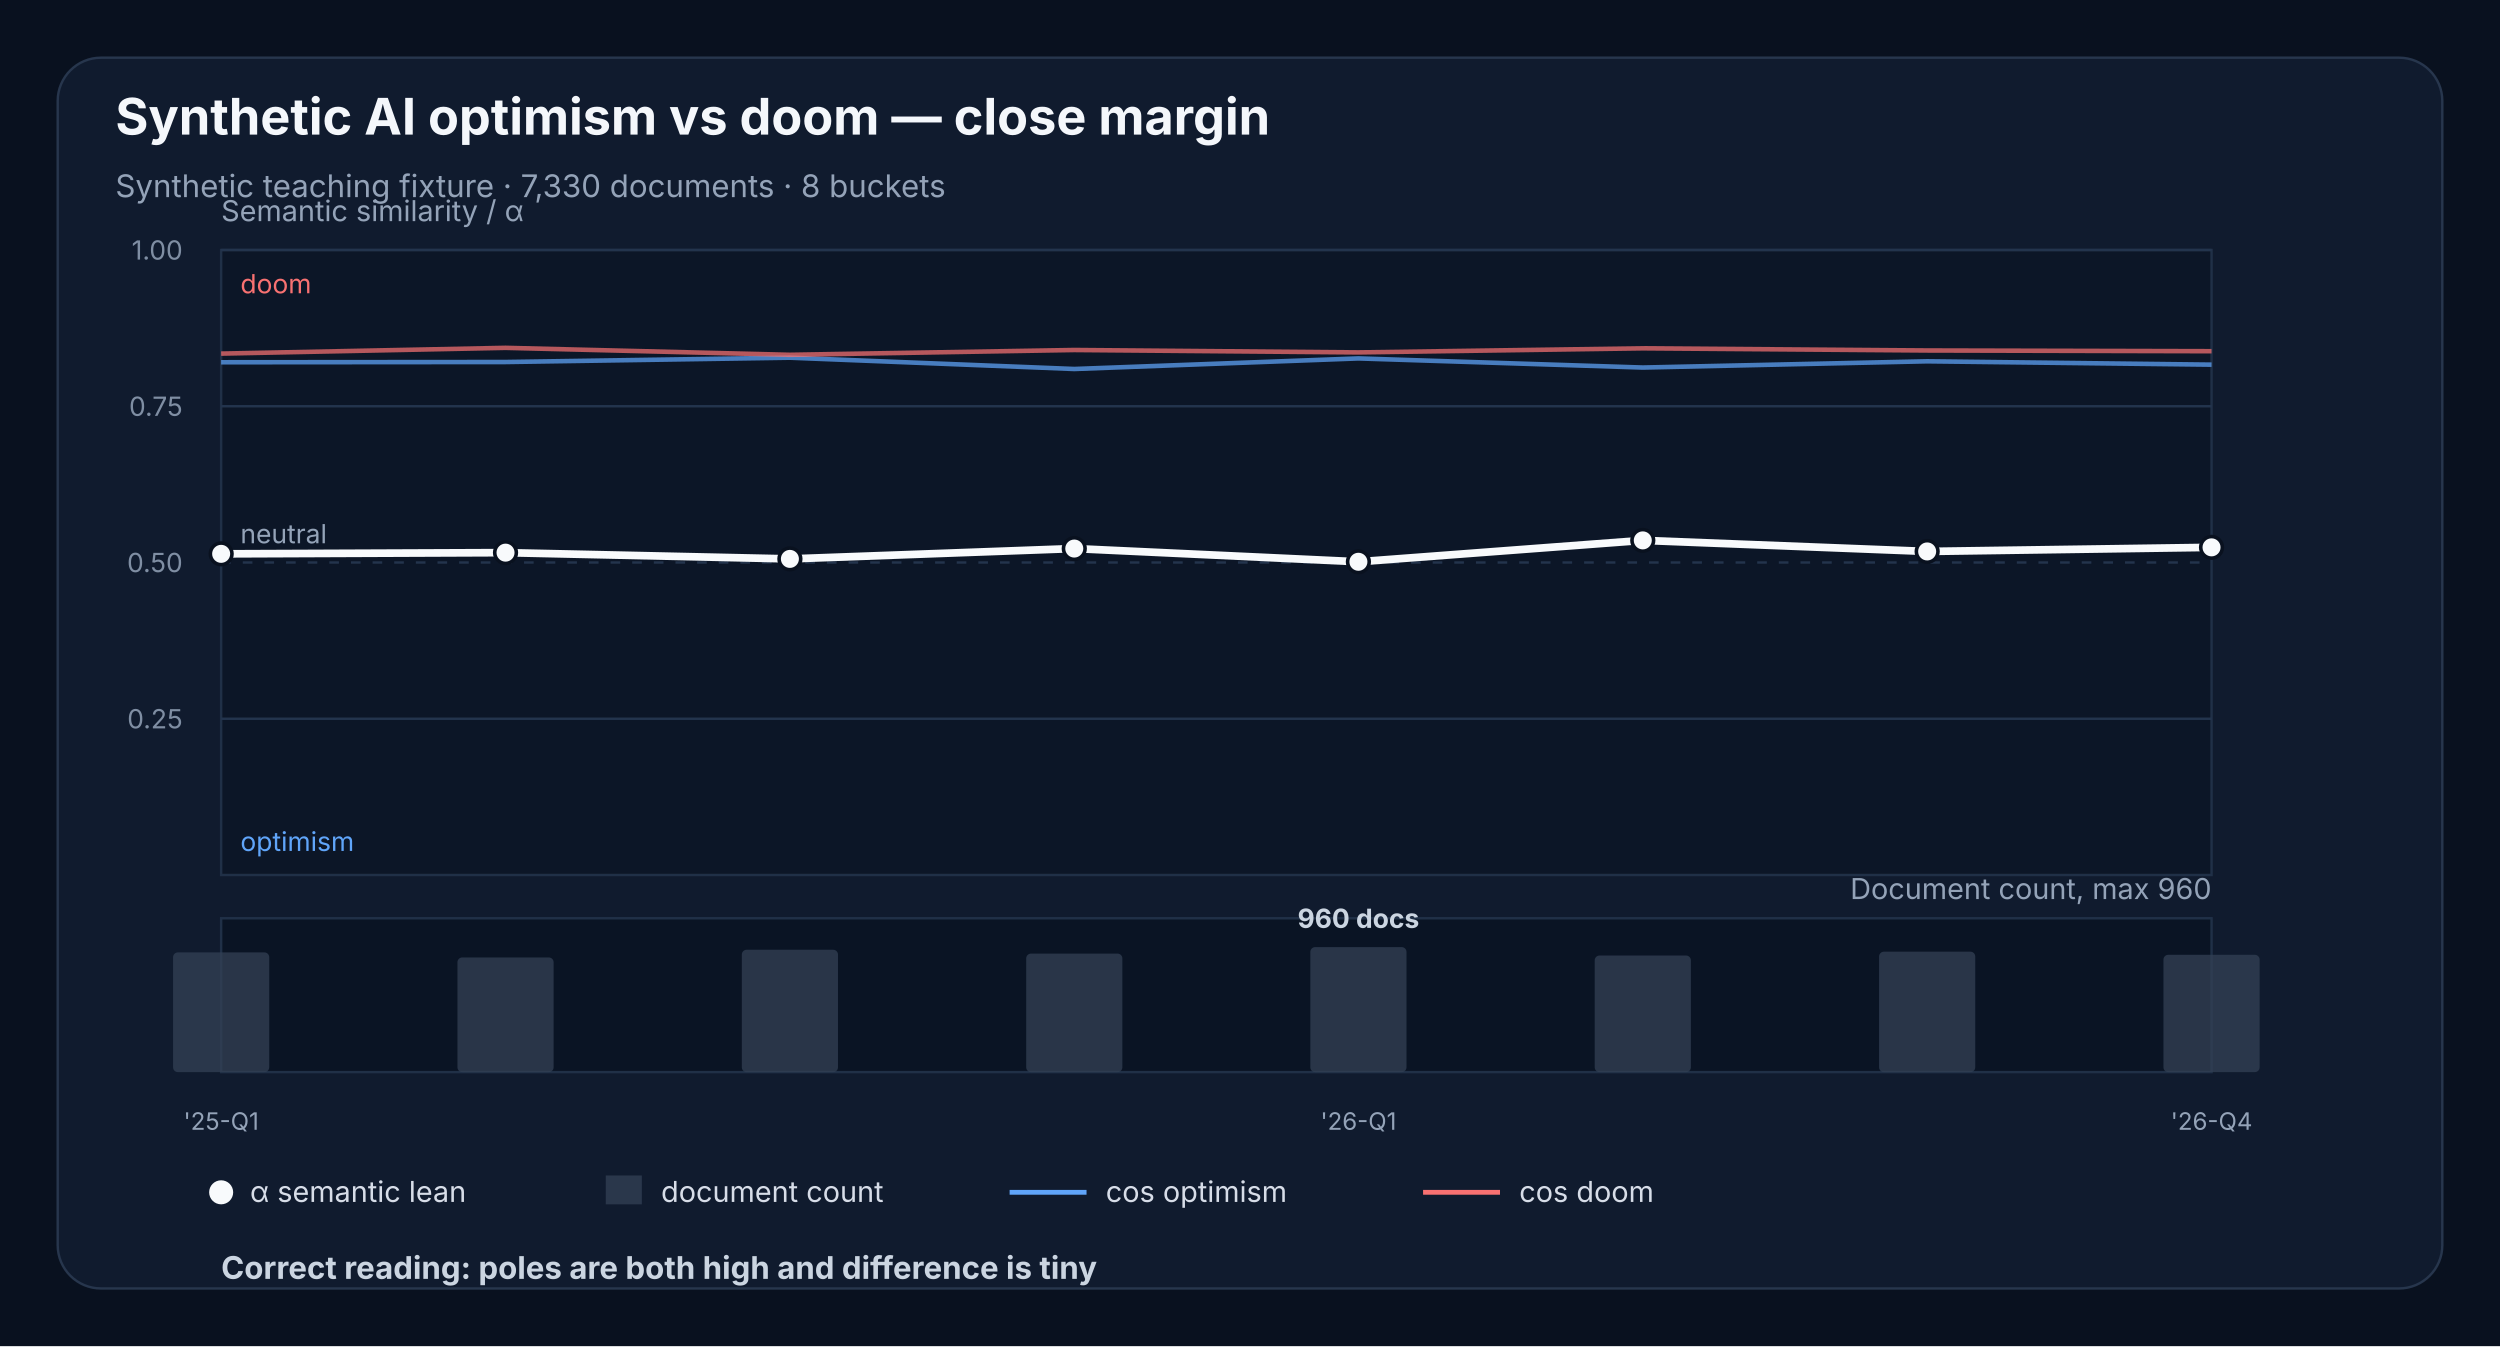
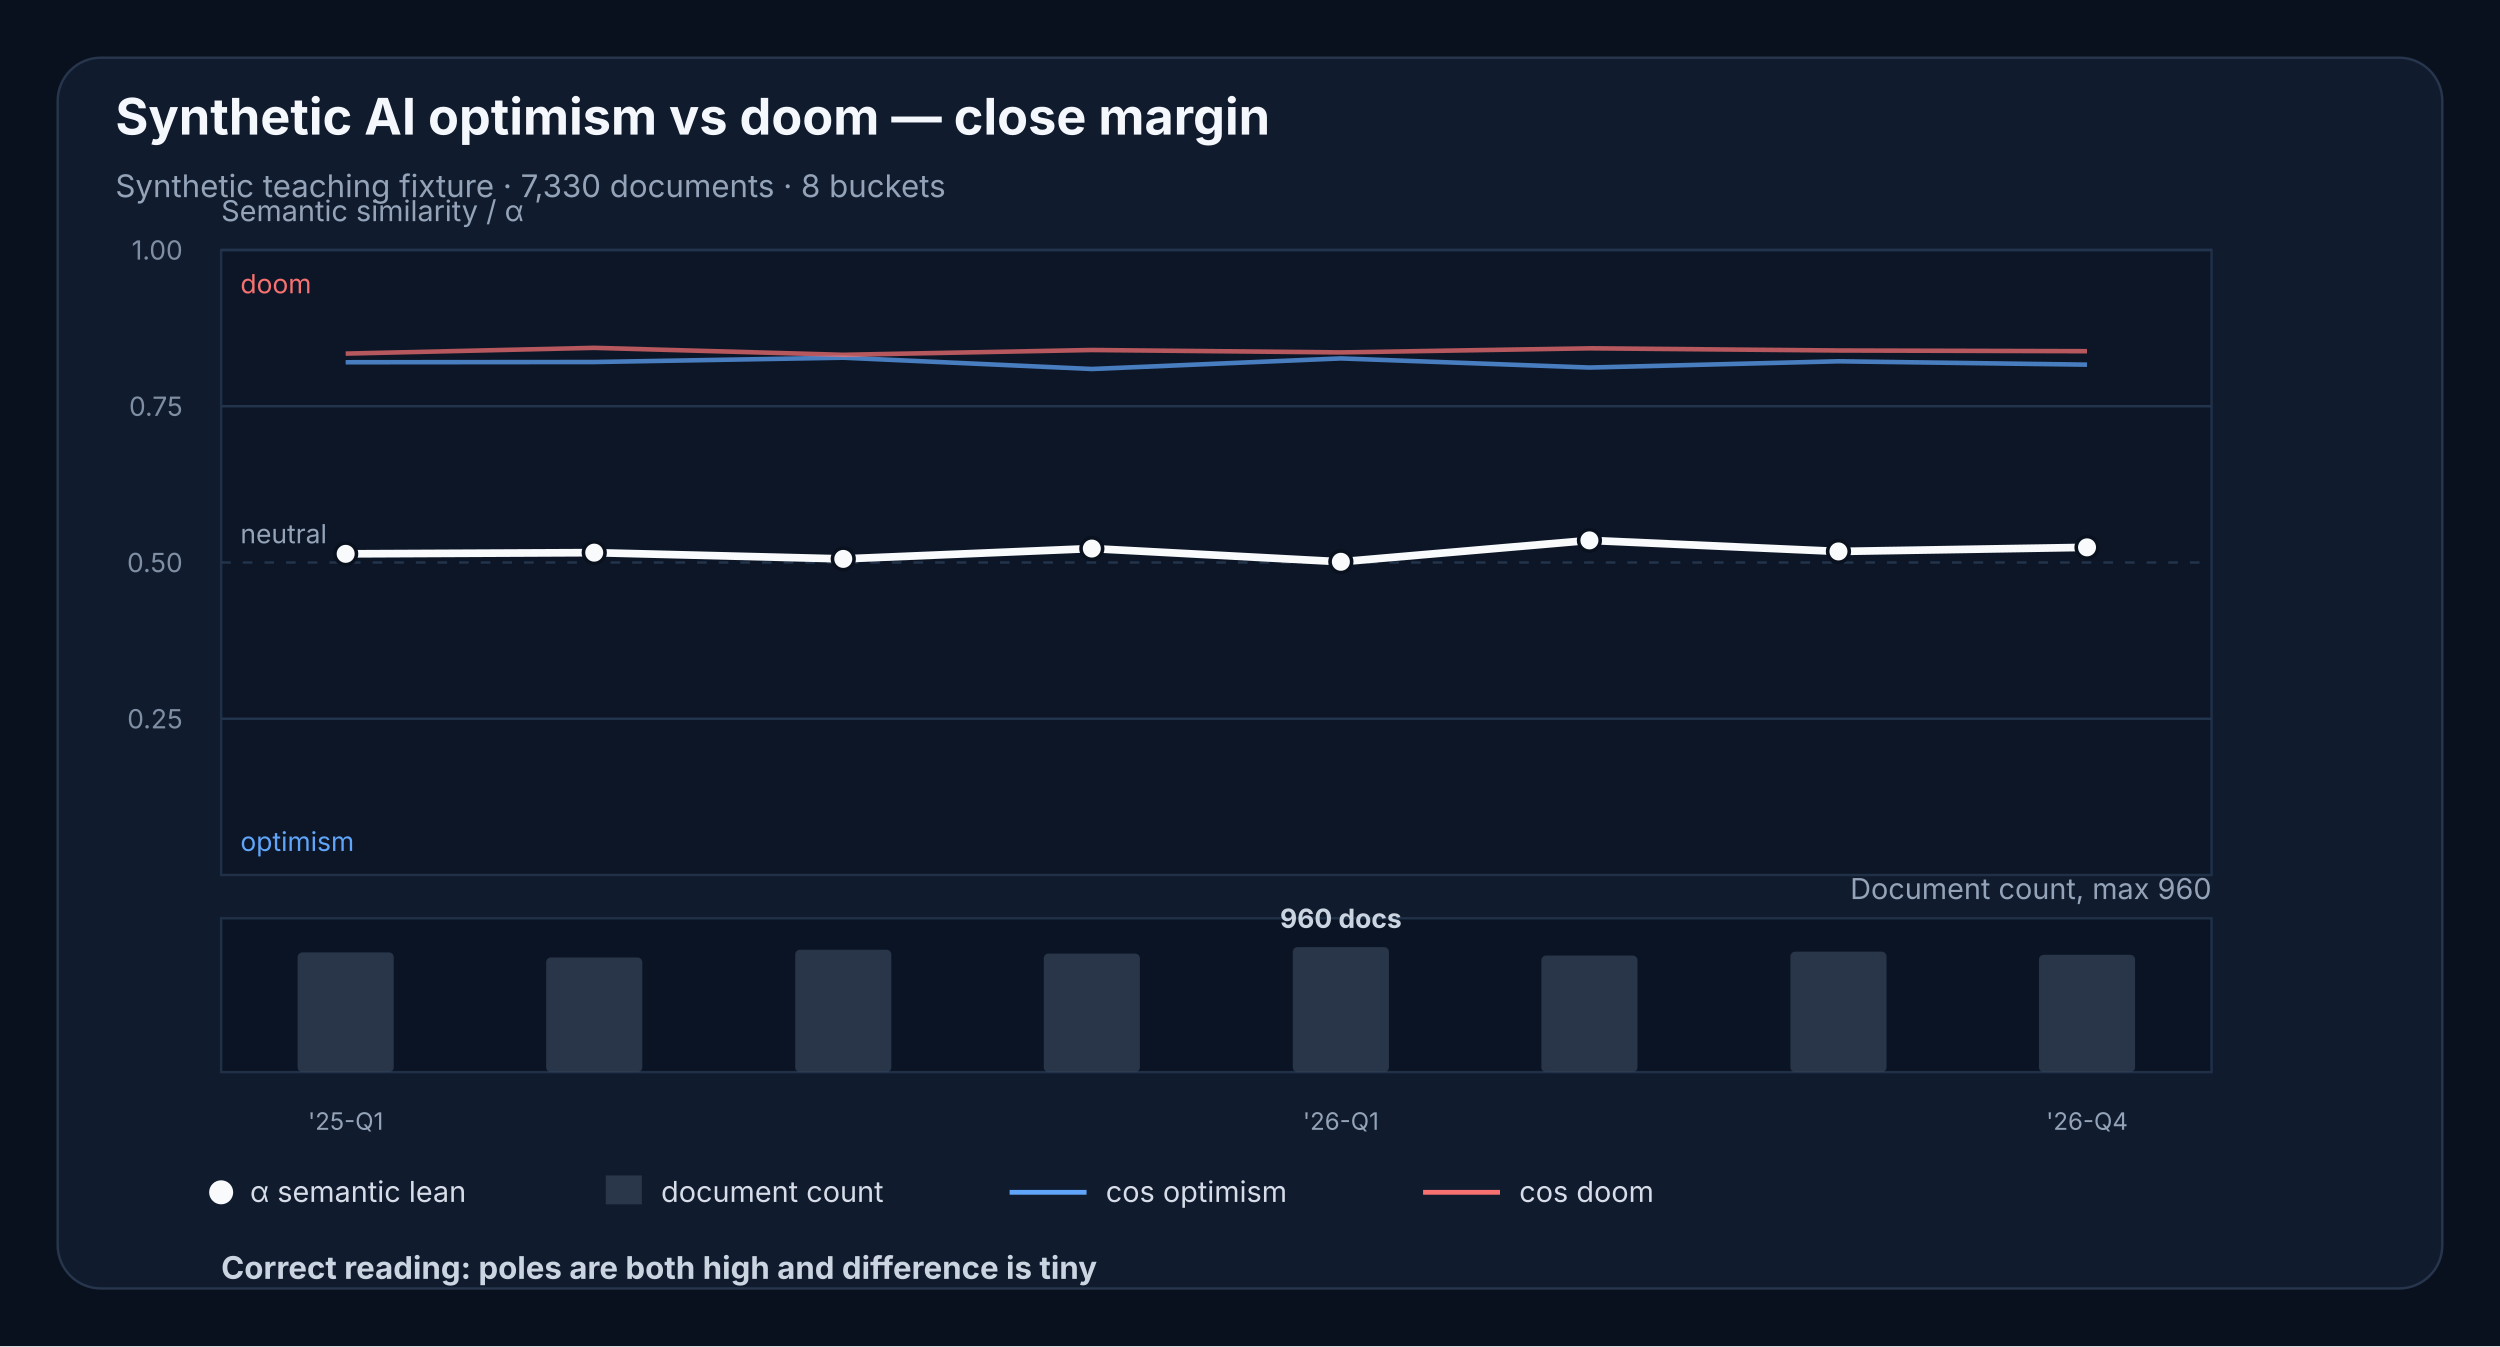
<svg xmlns="http://www.w3.org/2000/svg" width="1040" height="560" viewBox="0 0 1040 560" role="img" aria-label="Semantic trend teaching chart for close-margin">
  <rect width="100%" height="100%" fill="#09111f" />
  <rect x="24" y="24" width="992" height="512" rx="18" fill="#101b2e" stroke="#27364d" />
  <text x="48.0" y="56.0" fill="#f4f7fb" font-family="Inter, -apple-system, BlinkMacSystemFont, Segoe UI, sans-serif" font-size="21" font-weight="700" text-anchor="start">Synthetic AI optimism vs doom — close margin</text>
  <text x="48.0" y="82.0" fill="#94a3b8" font-family="Inter, -apple-system, BlinkMacSystemFont, Segoe UI, sans-serif" font-size="13" font-weight="400" text-anchor="start">Synthetic teaching fixture · 7,330 documents · 8 buckets</text>
  <rect x="92" y="104" width="828" height="260" fill="#0c1627" stroke="#203047" />
  <rect x="92" y="382" width="828" height="64" fill="#0a1424" stroke="#203047" />
  <text x="92.0" y="92.0" fill="#94a3b8" font-family="Inter, -apple-system, BlinkMacSystemFont, Segoe UI, sans-serif" font-size="12" font-weight="400" text-anchor="start">Semantic similarity / α</text>
  <text x="920.0" y="374.0" fill="#94a3b8" font-family="Inter, -apple-system, BlinkMacSystemFont, Segoe UI, sans-serif" font-size="12" font-weight="400" text-anchor="end">Document count, max 960</text>
  <line x1="92.0" y1="299.0" x2="920.0" y2="299.0" stroke="#23344d" stroke-width="1" />
  <text x="76.0" y="303.0" fill="#7f8ea3" font-family="Inter, -apple-system, BlinkMacSystemFont, Segoe UI, sans-serif" font-size="11" font-weight="400" text-anchor="end">0.25</text>
  <line x1="92.0" y1="234.0" x2="920.0" y2="234.0" stroke="#23344d" stroke-width="1" stroke-dasharray="4 5" />
  <text x="76.0" y="238.0" fill="#7f8ea3" font-family="Inter, -apple-system, BlinkMacSystemFont, Segoe UI, sans-serif" font-size="11" font-weight="400" text-anchor="end">0.50</text>
  <line x1="92.0" y1="169.0" x2="920.0" y2="169.0" stroke="#23344d" stroke-width="1" />
  <text x="76.0" y="173.0" fill="#7f8ea3" font-family="Inter, -apple-system, BlinkMacSystemFont, Segoe UI, sans-serif" font-size="11" font-weight="400" text-anchor="end">0.75</text>
  <line x1="92.0" y1="104.0" x2="920.0" y2="104.0" stroke="#23344d" stroke-width="1" />
  <text x="76.0" y="108.0" fill="#7f8ea3" font-family="Inter, -apple-system, BlinkMacSystemFont, Segoe UI, sans-serif" font-size="11" font-weight="400" text-anchor="end">1.00</text>
  <text x="100.0" y="122.0" fill="#f87171" font-family="Inter, -apple-system, BlinkMacSystemFont, Segoe UI, sans-serif" font-size="11" font-weight="400" text-anchor="start">doom</text>
  <text x="100.0" y="354.0" fill="#60a5fa" font-family="Inter, -apple-system, BlinkMacSystemFont, Segoe UI, sans-serif" font-size="11" font-weight="400" text-anchor="start">optimism</text>
  <text x="100.0" y="226.0" fill="#94a3b8" font-family="Inter, -apple-system, BlinkMacSystemFont, Segoe UI, sans-serif" font-size="11" font-weight="400" text-anchor="start">neutral</text>
  <g data-layer="volume-bars">
-     <rect x="72.0" y="396.2" width="40.0" height="49.8" rx="2" fill="#334155" opacity="0.74" />
-     <rect x="190.3" y="398.3" width="40.0" height="47.7" rx="2" fill="#334155" opacity="0.74" />
-     <rect x="308.6" y="395.1" width="40.0" height="50.9" rx="2" fill="#334155" opacity="0.74" />
-     <rect x="426.9" y="396.7" width="40.0" height="49.3" rx="2" fill="#334155" opacity="0.74" />
-     <rect x="545.1" y="394.0" width="40.0" height="52.0" rx="2" fill="#334155" opacity="0.74" />
-     <text x="565.1" y="386.0" fill="#cbd5e1" font-family="Inter, -apple-system, BlinkMacSystemFont, Segoe UI, sans-serif" font-size="11" font-weight="700" text-anchor="middle">960 docs</text>
-     <rect x="663.4" y="397.5" width="40.0" height="48.5" rx="2" fill="#334155" opacity="0.74" />
-     <rect x="781.7" y="395.9" width="40.0" height="50.1" rx="2" fill="#334155" opacity="0.74" />
-     <rect x="900.0" y="397.2" width="40.0" height="48.8" rx="2" fill="#334155" opacity="0.74" />
+     <rect x="123.8" y="396.2" width="40.0" height="49.8" rx="2" fill="#334155" opacity="0.74" />
+     <rect x="227.2" y="398.3" width="40.0" height="47.7" rx="2" fill="#334155" opacity="0.74" />
+     <rect x="330.8" y="395.1" width="40.0" height="50.9" rx="2" fill="#334155" opacity="0.74" />
+     <rect x="434.2" y="396.7" width="40.0" height="49.3" rx="2" fill="#334155" opacity="0.74" />
+     <rect x="537.8" y="394.0" width="40.0" height="52.0" rx="2" fill="#334155" opacity="0.74" />
+     <text x="557.8" y="386.0" fill="#cbd5e1" font-family="Inter, -apple-system, BlinkMacSystemFont, Segoe UI, sans-serif" font-size="11" font-weight="700" text-anchor="middle">960 docs</text>
+     <rect x="641.2" y="397.5" width="40.0" height="48.5" rx="2" fill="#334155" opacity="0.74" />
+     <rect x="744.8" y="395.9" width="40.0" height="50.1" rx="2" fill="#334155" opacity="0.74" />
+     <rect x="848.2" y="397.2" width="40.0" height="48.8" rx="2" fill="#334155" opacity="0.74" />
  </g>
  <g data-layer="semantic-lines">
-     <polyline points="92.0,230.4 210.3,229.9 328.6,232.5 446.9,228.2 565.1,233.7 683.4,224.8 801.7,229.4 920.0,227.7" fill="none" stroke="#f8fafc" stroke-width="3.2" stroke-linejoin="round" stroke-linecap="round" />
-     <polyline points="92.0,150.7 210.3,150.6 328.6,148.8 446.9,153.5 565.1,149.1 683.4,152.9 801.7,150.3 920.0,151.7" fill="none" stroke="#60a5fa" stroke-width="1.9" opacity="0.72" stroke-linejoin="round" />
-     <polyline points="92.0,147.1 210.3,144.7 328.6,147.6 446.9,145.6 565.1,146.6 683.4,144.9 801.7,145.8 920.0,146.1" fill="none" stroke="#f87171" stroke-width="1.9" opacity="0.72" stroke-linejoin="round" />
-     <circle cx="92.0" cy="230.4" r="4.5" fill="#f8fafc" stroke="#09111f" stroke-width="1.5" />
-     <circle cx="210.3" cy="229.9" r="4.5" fill="#f8fafc" stroke="#09111f" stroke-width="1.5" />
-     <circle cx="328.6" cy="232.5" r="4.5" fill="#f8fafc" stroke="#09111f" stroke-width="1.5" />
-     <circle cx="446.9" cy="228.2" r="4.5" fill="#f8fafc" stroke="#09111f" stroke-width="1.5" />
-     <circle cx="565.1" cy="233.7" r="4.5" fill="#f8fafc" stroke="#09111f" stroke-width="1.5" />
-     <circle cx="683.4" cy="224.8" r="4.5" fill="#f8fafc" stroke="#09111f" stroke-width="1.5" />
-     <circle cx="801.7" cy="229.4" r="4.5" fill="#f8fafc" stroke="#09111f" stroke-width="1.5" />
-     <circle cx="920.0" cy="227.7" r="4.5" fill="#f8fafc" stroke="#09111f" stroke-width="1.5" />
+     <polyline points="143.8,230.4 247.2,229.9 350.8,232.5 454.2,228.2 557.8,233.7 661.2,224.8 764.8,229.4 868.2,227.7" fill="none" stroke="#f8fafc" stroke-width="3.2" stroke-linejoin="round" stroke-linecap="round" />
+     <polyline points="143.8,150.7 247.2,150.6 350.8,148.8 454.2,153.5 557.8,149.1 661.2,152.9 764.8,150.3 868.2,151.7" fill="none" stroke="#60a5fa" stroke-width="1.9" opacity="0.72" stroke-linejoin="round" />
+     <polyline points="143.8,147.1 247.2,144.7 350.8,147.6 454.2,145.6 557.8,146.6 661.2,144.9 764.8,145.8 868.2,146.1" fill="none" stroke="#f87171" stroke-width="1.9" opacity="0.72" stroke-linejoin="round" />
+     <circle cx="143.8" cy="230.4" r="4.5" fill="#f8fafc" stroke="#09111f" stroke-width="1.5" />
+     <circle cx="247.2" cy="229.9" r="4.5" fill="#f8fafc" stroke="#09111f" stroke-width="1.5" />
+     <circle cx="350.8" cy="232.5" r="4.5" fill="#f8fafc" stroke="#09111f" stroke-width="1.5" />
+     <circle cx="454.2" cy="228.2" r="4.5" fill="#f8fafc" stroke="#09111f" stroke-width="1.5" />
+     <circle cx="557.8" cy="233.7" r="4.5" fill="#f8fafc" stroke="#09111f" stroke-width="1.5" />
+     <circle cx="661.2" cy="224.8" r="4.5" fill="#f8fafc" stroke="#09111f" stroke-width="1.5" />
+     <circle cx="764.8" cy="229.4" r="4.5" fill="#f8fafc" stroke="#09111f" stroke-width="1.5" />
+     <circle cx="868.2" cy="227.7" r="4.5" fill="#f8fafc" stroke="#09111f" stroke-width="1.5" />
  </g>
-   <text x="92.0" y="470.0" fill="#94a3b8" font-family="Inter, -apple-system, BlinkMacSystemFont, Segoe UI, sans-serif" font-size="10" font-weight="400" text-anchor="middle">'25-Q1</text>
-   <text x="565.1" y="470.0" fill="#94a3b8" font-family="Inter, -apple-system, BlinkMacSystemFont, Segoe UI, sans-serif" font-size="10" font-weight="400" text-anchor="middle">'26-Q1</text>
-   <text x="920.0" y="470.0" fill="#94a3b8" font-family="Inter, -apple-system, BlinkMacSystemFont, Segoe UI, sans-serif" font-size="10" font-weight="400" text-anchor="middle">'26-Q4</text>
+   <text x="143.8" y="470.0" fill="#94a3b8" font-family="Inter, -apple-system, BlinkMacSystemFont, Segoe UI, sans-serif" font-size="10" font-weight="400" text-anchor="middle">'25-Q1</text>
+   <text x="557.8" y="470.0" fill="#94a3b8" font-family="Inter, -apple-system, BlinkMacSystemFont, Segoe UI, sans-serif" font-size="10" font-weight="400" text-anchor="middle">'26-Q1</text>
+   <text x="868.2" y="470.0" fill="#94a3b8" font-family="Inter, -apple-system, BlinkMacSystemFont, Segoe UI, sans-serif" font-size="10" font-weight="400" text-anchor="middle">'26-Q4</text>
  <circle cx="92" cy="496" r="5" fill="#f8fafc" />
  <text x="104.0" y="500.0" fill="#d7dde8" font-family="Inter, -apple-system, BlinkMacSystemFont, Segoe UI, sans-serif" font-size="12" font-weight="400" text-anchor="start">α semantic lean</text>
  <rect x="252" y="489" width="15" height="12" fill="#334155" opacity="0.74" />
  <text x="275.0" y="500.0" fill="#d7dde8" font-family="Inter, -apple-system, BlinkMacSystemFont, Segoe UI, sans-serif" font-size="12" font-weight="400" text-anchor="start">document count</text>
  <line x1="420.0" y1="496.0" x2="452.0" y2="496.0" stroke="#60a5fa" stroke-width="2" />
  <text x="460.0" y="500.0" fill="#d7dde8" font-family="Inter, -apple-system, BlinkMacSystemFont, Segoe UI, sans-serif" font-size="12" font-weight="400" text-anchor="start">cos optimism</text>
  <line x1="592.0" y1="496.0" x2="624.0" y2="496.0" stroke="#f87171" stroke-width="2" />
  <text x="632.0" y="500.0" fill="#d7dde8" font-family="Inter, -apple-system, BlinkMacSystemFont, Segoe UI, sans-serif" font-size="12" font-weight="400" text-anchor="start">cos doom</text>
  <text x="92.0" y="532.0" fill="#cbd5e1" font-family="Inter, -apple-system, BlinkMacSystemFont, Segoe UI, sans-serif" font-size="13" font-weight="700" text-anchor="start">Correct reading: poles are both high and difference is tiny</text>
</svg>
